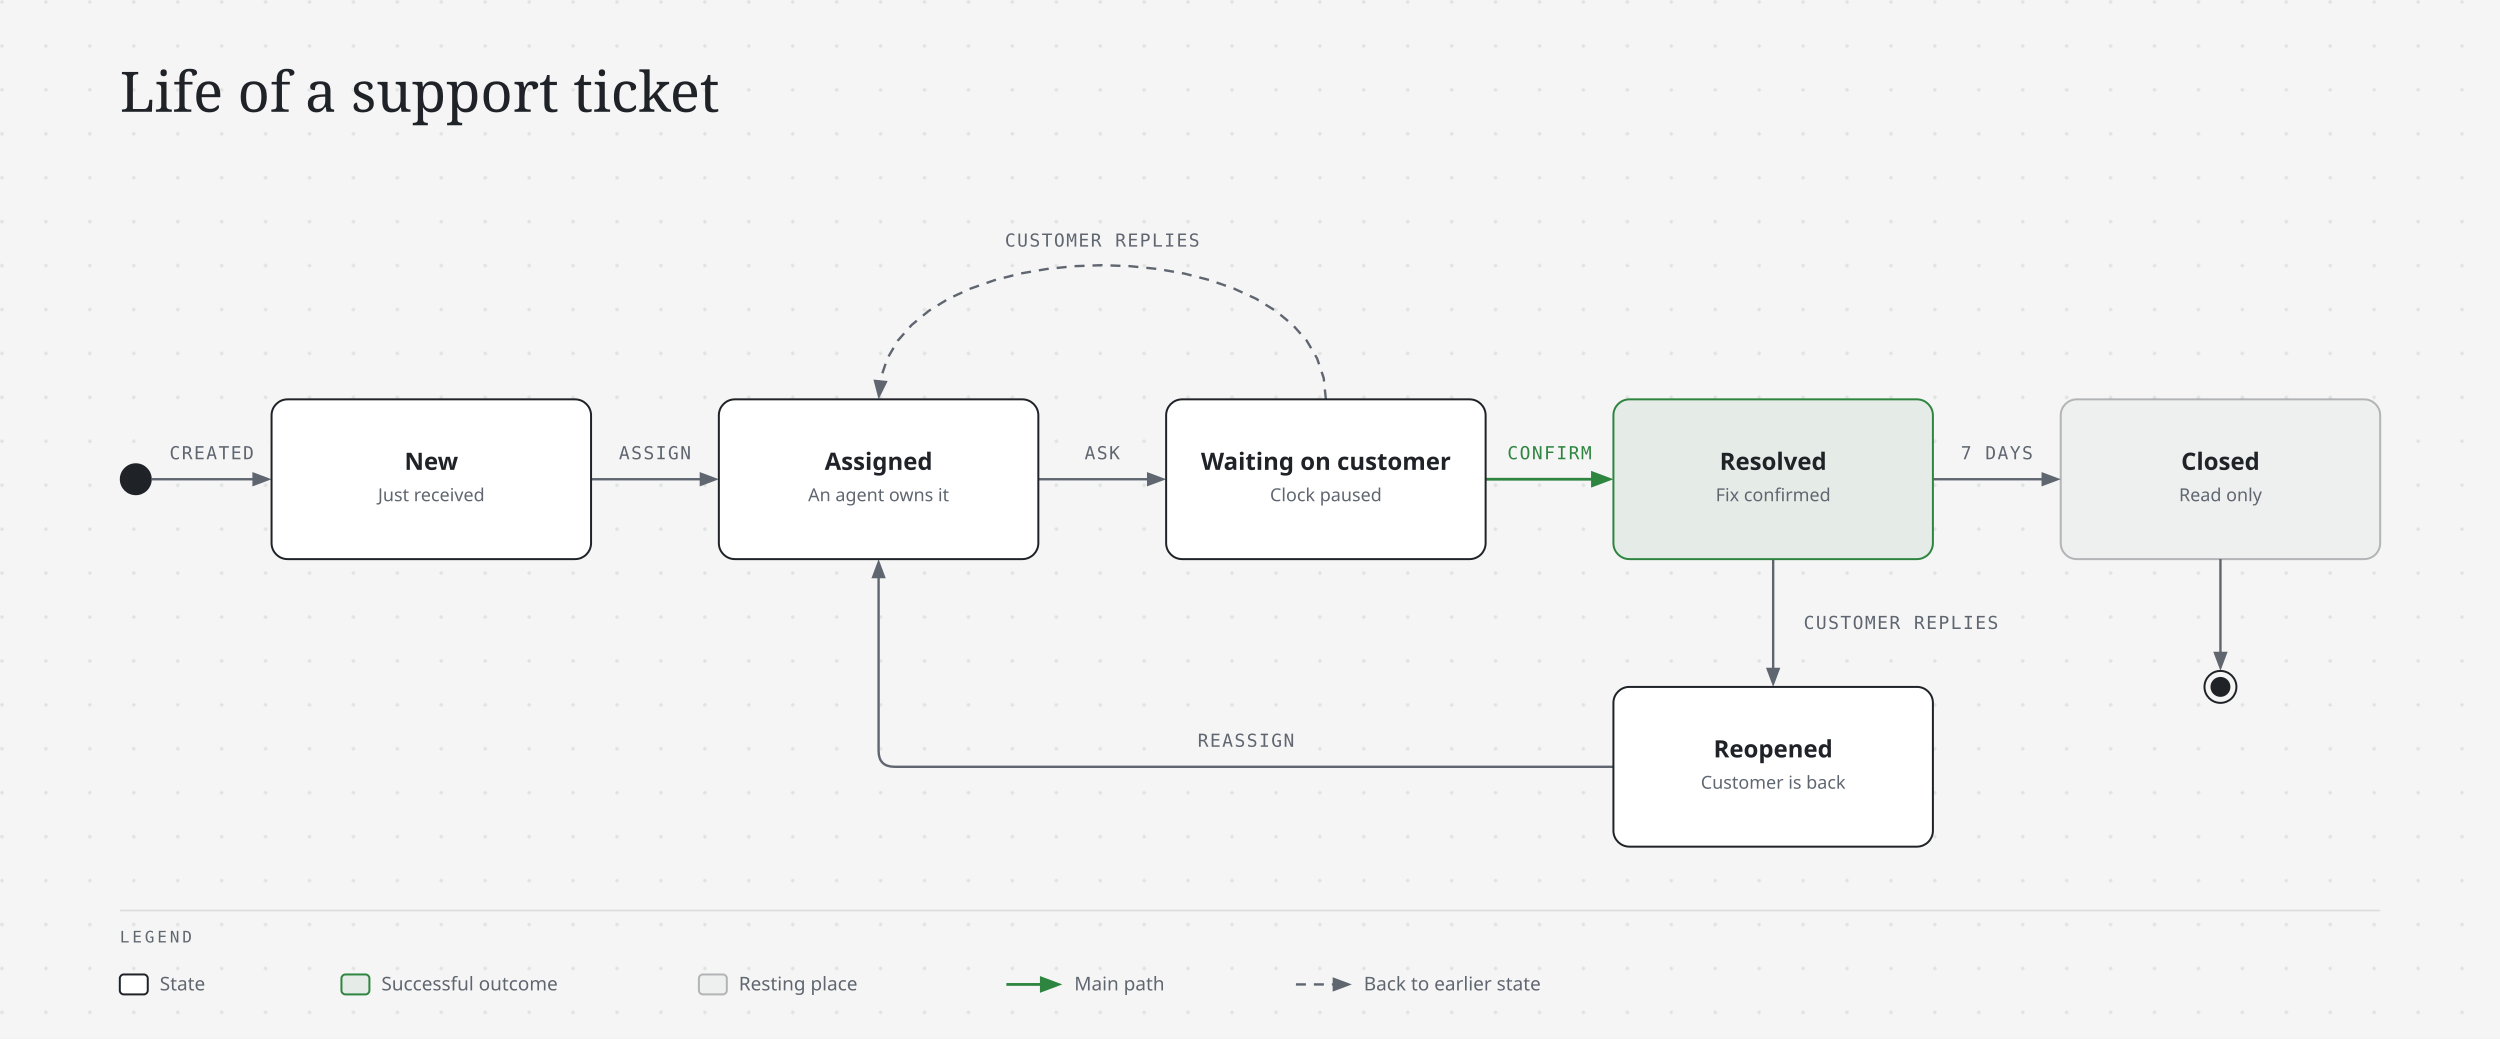
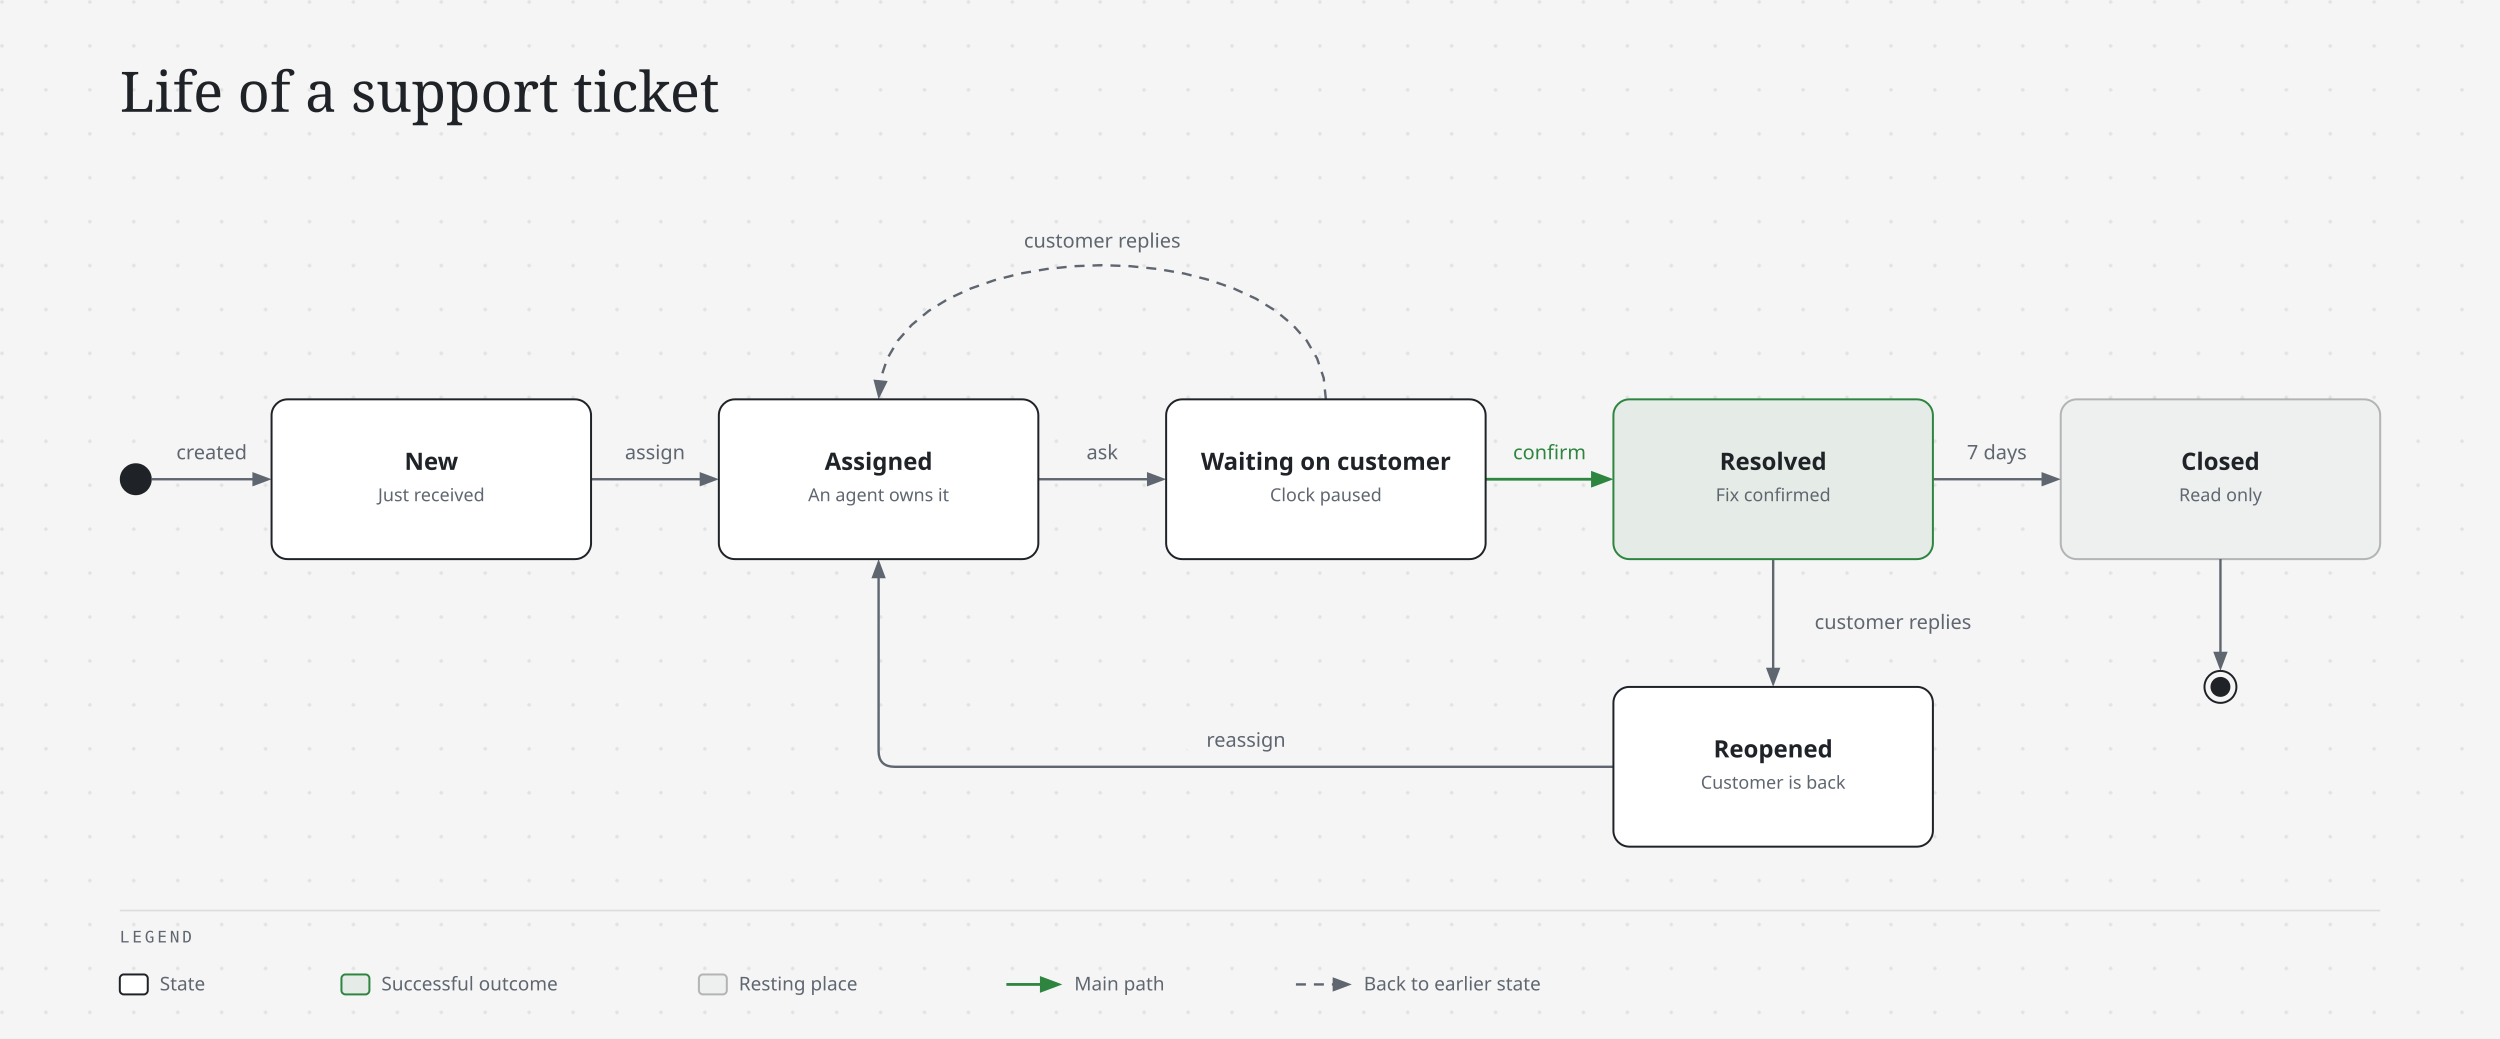
<svg xmlns="http://www.w3.org/2000/svg" viewBox="0 0 1252 520" width="1252" height="520">
  <rect width="1252" height="520" fill="#f5f5f5" />
  <defs>
    <pattern id="fd-dots" width="22" height="22" patternUnits="userSpaceOnUse">
      <circle cx="1" cy="1" r="0.9" fill="rgba(31,35,40,0.09)" />
    </pattern>
  </defs>
  <rect width="1252" height="520" fill="url(#fd-dots)" />
  <path d="M 76,240 L 128.8,240" fill="none" stroke="#5f6670" stroke-width="1.2" />
  <polygon points="136,240 126.4,243.6 126.4,236.4" fill="#5f6670" />
  <path d="M 296,240 L 352.8,240" fill="none" stroke="#5f6670" stroke-width="1.2" />
  <polygon points="360,240 350.4,243.6 350.4,236.4" fill="#5f6670" />
  <path d="M 520,240 L 576.8,240" fill="none" stroke="#5f6670" stroke-width="1.2" />
  <polygon points="584,240 574.4,243.6 574.4,236.4" fill="#5f6670" />
  <path d="M 744,240 L 799.6,240" fill="none" stroke="#2e8540" stroke-width="1.4" />
  <polygon points="808,240 796.8,244.2 796.8,235.8" fill="#2e8540" />
  <path d="M 968,240 L 1024.8,240" fill="none" stroke="#5f6670" stroke-width="1.2" />
  <polygon points="1032,240 1022.4,243.6 1022.4,236.4" fill="#5f6670" />
  <path d="M 1112,280 L 1112,328.8" fill="none" stroke="#5f6670" stroke-width="1.2" />
  <polygon points="1112,336 1108.4,326.4 1115.6,326.4" fill="#5f6670" />
  <path d="M 664,200 L 662.9,189.3 L 659.6,179.5 L 654.4,170.6 L 647.4,162.7 L 638.9,155.7 L 629,149.6 L 617.9,144.5 L 605.9,140.3 L 593.1,137 L 579.7,134.7 L 566,133.3 L 552,132.8 L 538,133.3 L 524.3,134.7 L 510.9,137 L 498.1,140.3 L 486.1,144.5 L 475,149.6 L 465.1,155.7 L 456.6,162.7 L 449.6,170.6 L 444.4,179.5 L 441.1,189.3 L 440.74,192.84" fill="none" stroke="#5f6670" stroke-width="1.2" stroke-dasharray="5,4" />
  <polygon points="440,200 437.4,190.08 444.56,190.82" fill="#5f6670" />
  <path d="M 888,280 L 888,336.8" fill="none" stroke="#5f6670" stroke-width="1.2" />
  <polygon points="888,344 884.4,334.4 891.6,334.4" fill="#5f6670" />
  <path d="M 808,384 L 448,384 Q 440,384 440,376 L 440,287.2" fill="none" stroke="#5f6670" stroke-width="1.2" />
  <polygon points="440,280 443.6,289.6 436.4,289.6" fill="#5f6670" />
-   <rect x="78" y="219" width="56" height="13" rx="2" fill="#f5f5f5" />
-   <text x="106" y="230" text-anchor="middle" font-family="'Geist Mono', monospace" font-size="9" fill="#5f6670" letter-spacing="0.72">CREATED</text>
-   <rect x="302" y="219" width="52" height="13" rx="2" fill="#f5f5f5" />
-   <text x="328" y="230" text-anchor="middle" font-family="'Geist Mono', monospace" font-size="9" fill="#5f6670" letter-spacing="0.72">ASSIGN</text>
-   <rect x="536" y="219" width="32" height="13" rx="2" fill="#f5f5f5" />
-   <text x="552" y="230" text-anchor="middle" font-family="'Geist Mono', monospace" font-size="9" fill="#5f6670" letter-spacing="0.72">ASK</text>
-   <rect x="748" y="219" width="56" height="13" rx="2" fill="#f5f5f5" />
-   <text x="776" y="230" text-anchor="middle" font-family="'Geist Mono', monospace" font-size="9" fill="#2e8540" letter-spacing="0.72">CONFIRM</text>
-   <rect x="974" y="219" width="52" height="13" rx="2" fill="#f5f5f5" />
-   <text x="1000" y="230" text-anchor="middle" font-family="'Geist Mono', monospace" font-size="9" fill="#5f6670" letter-spacing="0.72">7 DAYS</text>
-   <rect x="496" y="113.5" width="112" height="13" rx="2" fill="#f5f5f5" />
-   <text x="552" y="123.5" text-anchor="middle" font-family="'Geist Mono', monospace" font-size="9" fill="#5f6670" letter-spacing="0.72">CUSTOMER REPLIES</text>
-   <rect x="896" y="304" width="112" height="13" rx="2" fill="#f5f5f5" />
-   <text x="952" y="315" text-anchor="middle" font-family="'Geist Mono', monospace" font-size="9" fill="#5f6670" letter-spacing="0.72">CUSTOMER REPLIES</text>
-   <rect x="592" y="363" width="64" height="13" rx="2" fill="#f5f5f5" />
-   <text x="624" y="374" text-anchor="middle" font-family="'Geist Mono', monospace" font-size="9" fill="#5f6670" letter-spacing="0.72">REASSIGN</text>
+   <rect x="80" y="218" width="52" height="14" rx="2" fill="#f5f5f5" />
+   <text x="106" y="230" text-anchor="middle" font-family="'Geist', sans-serif" font-size="10" fill="#5f6670">created</text>
+   <rect x="304" y="218" width="48" height="14" rx="2" fill="#f5f5f5" />
+   <text x="328" y="230" text-anchor="middle" font-family="'Geist', sans-serif" font-size="10" fill="#5f6670">assign</text>
+   <rect x="536" y="218" width="32" height="14" rx="2" fill="#f5f5f5" />
+   <text x="552" y="230" text-anchor="middle" font-family="'Geist', sans-serif" font-size="10" fill="#5f6670">ask</text>
+   <rect x="750" y="218" width="52" height="14" rx="2" fill="#f5f5f5" />
+   <text x="776" y="230" text-anchor="middle" font-family="'Geist', sans-serif" font-size="10" fill="#2e8540">confirm</text>
+   <rect x="976" y="218" width="48" height="14" rx="2" fill="#f5f5f5" />
+   <text x="1000" y="230" text-anchor="middle" font-family="'Geist', sans-serif" font-size="10" fill="#5f6670">7 days</text>
+   <rect x="500" y="113" width="104" height="14" rx="2" fill="#f5f5f5" />
+   <text x="552" y="124" text-anchor="middle" font-family="'Geist', sans-serif" font-size="10" fill="#5f6670">customer replies</text>
+   <rect x="896" y="303" width="104" height="14" rx="2" fill="#f5f5f5" />
+   <text x="948" y="315" text-anchor="middle" font-family="'Geist', sans-serif" font-size="10" fill="#5f6670">customer replies</text>
+   <rect x="594" y="362" width="60" height="14" rx="2" fill="#f5f5f5" />
+   <text x="624" y="374" text-anchor="middle" font-family="'Geist', sans-serif" font-size="10" fill="#5f6670">reassign</text>
  <ellipse cx="68" cy="240" rx="8" ry="8" fill="#f5f5f5" />
  <ellipse cx="68" cy="240" rx="8" ry="8" fill="#1f2328" stroke="none" />
  <rect x="136" y="200" width="160" height="80" rx="8" fill="#f5f5f5" />
  <rect x="136" y="200" width="160" height="80" rx="8" fill="#ffffff" stroke="#1f2328" stroke-width="1" />
  <text x="216" y="235.32" text-anchor="middle" font-family="'Geist', sans-serif" font-size="12" fill="#1f2328" font-weight="600">New</text>
  <text x="216" y="251" text-anchor="middle" font-family="'Geist', sans-serif" font-size="9" fill="#5f6670">Just received</text>
  <rect x="360" y="200" width="160" height="80" rx="8" fill="#f5f5f5" />
  <rect x="360" y="200" width="160" height="80" rx="8" fill="#ffffff" stroke="#1f2328" stroke-width="1" />
  <text x="440" y="235.32" text-anchor="middle" font-family="'Geist', sans-serif" font-size="12" fill="#1f2328" font-weight="600">Assigned</text>
  <text x="440" y="251" text-anchor="middle" font-family="'Geist', sans-serif" font-size="9" fill="#5f6670">An agent owns it</text>
  <rect x="584" y="200" width="160" height="80" rx="8" fill="#f5f5f5" />
  <rect x="584" y="200" width="160" height="80" rx="8" fill="#ffffff" stroke="#1f2328" stroke-width="1" />
  <text x="664" y="235.32" text-anchor="middle" font-family="'Geist', sans-serif" font-size="12" fill="#1f2328" font-weight="600">Waiting on customer</text>
  <text x="664" y="251" text-anchor="middle" font-family="'Geist', sans-serif" font-size="9" fill="#5f6670">Clock paused</text>
  <rect x="808" y="200" width="160" height="80" rx="8" fill="#f5f5f5" />
  <rect x="808" y="200" width="160" height="80" rx="8" fill="rgba(46,133,64,0.08)" stroke="#2e8540" stroke-width="1" />
  <text x="888" y="235.32" text-anchor="middle" font-family="'Geist', sans-serif" font-size="12" fill="#1f2328" font-weight="600">Resolved</text>
  <text x="888" y="251" text-anchor="middle" font-family="'Geist', sans-serif" font-size="9" fill="#5f6670">Fix confirmed</text>
  <rect x="1032" y="200" width="160" height="80" rx="8" fill="#f5f5f5" />
  <rect x="1032" y="200" width="160" height="80" rx="8" fill="rgba(31,35,40,0.03)" stroke="rgba(31,35,40,0.3)" stroke-width="1" />
  <text x="1112" y="235.32" text-anchor="middle" font-family="'Geist', sans-serif" font-size="12" fill="#1f2328" font-weight="600">Closed</text>
  <text x="1112" y="251" text-anchor="middle" font-family="'Geist', sans-serif" font-size="9" fill="#5f6670">Read only</text>
  <rect x="808" y="344" width="160" height="80" rx="8" fill="#f5f5f5" />
  <rect x="808" y="344" width="160" height="80" rx="8" fill="#ffffff" stroke="#1f2328" stroke-width="1" />
  <text x="888" y="379.32" text-anchor="middle" font-family="'Geist', sans-serif" font-size="12" fill="#1f2328" font-weight="600">Reopened</text>
  <text x="888" y="395" text-anchor="middle" font-family="'Geist', sans-serif" font-size="9" fill="#5f6670">Customer is back</text>
  <ellipse cx="1112" cy="344" rx="8" ry="8" fill="none" stroke="#1f2328" stroke-width="1" />
  <ellipse cx="1112" cy="344" rx="5" ry="5" fill="#f5f5f5" />
  <ellipse cx="1112" cy="344" rx="5" ry="5" fill="#1f2328" stroke="none" />
  <line x1="60" y1="456" x2="1192" y2="456" stroke="rgba(31,35,40,0.12)" stroke-width="0.8" />
  <text x="60" y="472" font-family="'Geist Mono', monospace" font-size="8" fill="#5f6670" letter-spacing="1.44">LEGEND</text>
  <rect x="60" y="488" width="14" height="10" rx="2" fill="#ffffff" stroke="#1f2328" stroke-width="1" />
  <text x="80" y="496" font-family="'Geist', sans-serif" font-size="9.5" fill="#5f6670">State</text>
  <rect x="171" y="488" width="14" height="10" rx="2" fill="rgba(46,133,64,0.08)" stroke="#2e8540" stroke-width="1" />
  <text x="191" y="496" font-family="'Geist', sans-serif" font-size="9.5" fill="#5f6670">Successful outcome</text>
  <rect x="350" y="488" width="14" height="10" rx="2" fill="rgba(31,35,40,0.03)" stroke="rgba(31,35,40,0.3)" stroke-width="1" />
  <text x="370" y="496" font-family="'Geist', sans-serif" font-size="9.5" fill="#5f6670">Resting place</text>
  <line x1="504" y1="493" x2="523.6" y2="493" stroke="#2e8540" stroke-width="1.4" />
  <polygon points="532,493 520.8,497.2 520.8,488.8" fill="#2e8540" />
  <text x="538" y="496" font-family="'Geist', sans-serif" font-size="9.5" fill="#5f6670">Main path</text>
  <line x1="649" y1="493" x2="669.8" y2="493" stroke="#5f6670" stroke-width="1.2" stroke-dasharray="5,4" />
  <polygon points="677,493 667.4,496.6 667.4,489.4" fill="#5f6670" />
  <text x="683" y="496" font-family="'Geist', sans-serif" font-size="9.5" fill="#5f6670">Back to earlier state</text>
-   <text x="60" y="56" font-family="'Newsreader', serif" font-size="28" fill="#1f2328" font-weight="500">Life of a support ticket</text>
+   <text x="60" y="56" font-family="'Newsreader', serif" font-size="28" fill="#1f2328">Life of a support ticket</text>
</svg>
